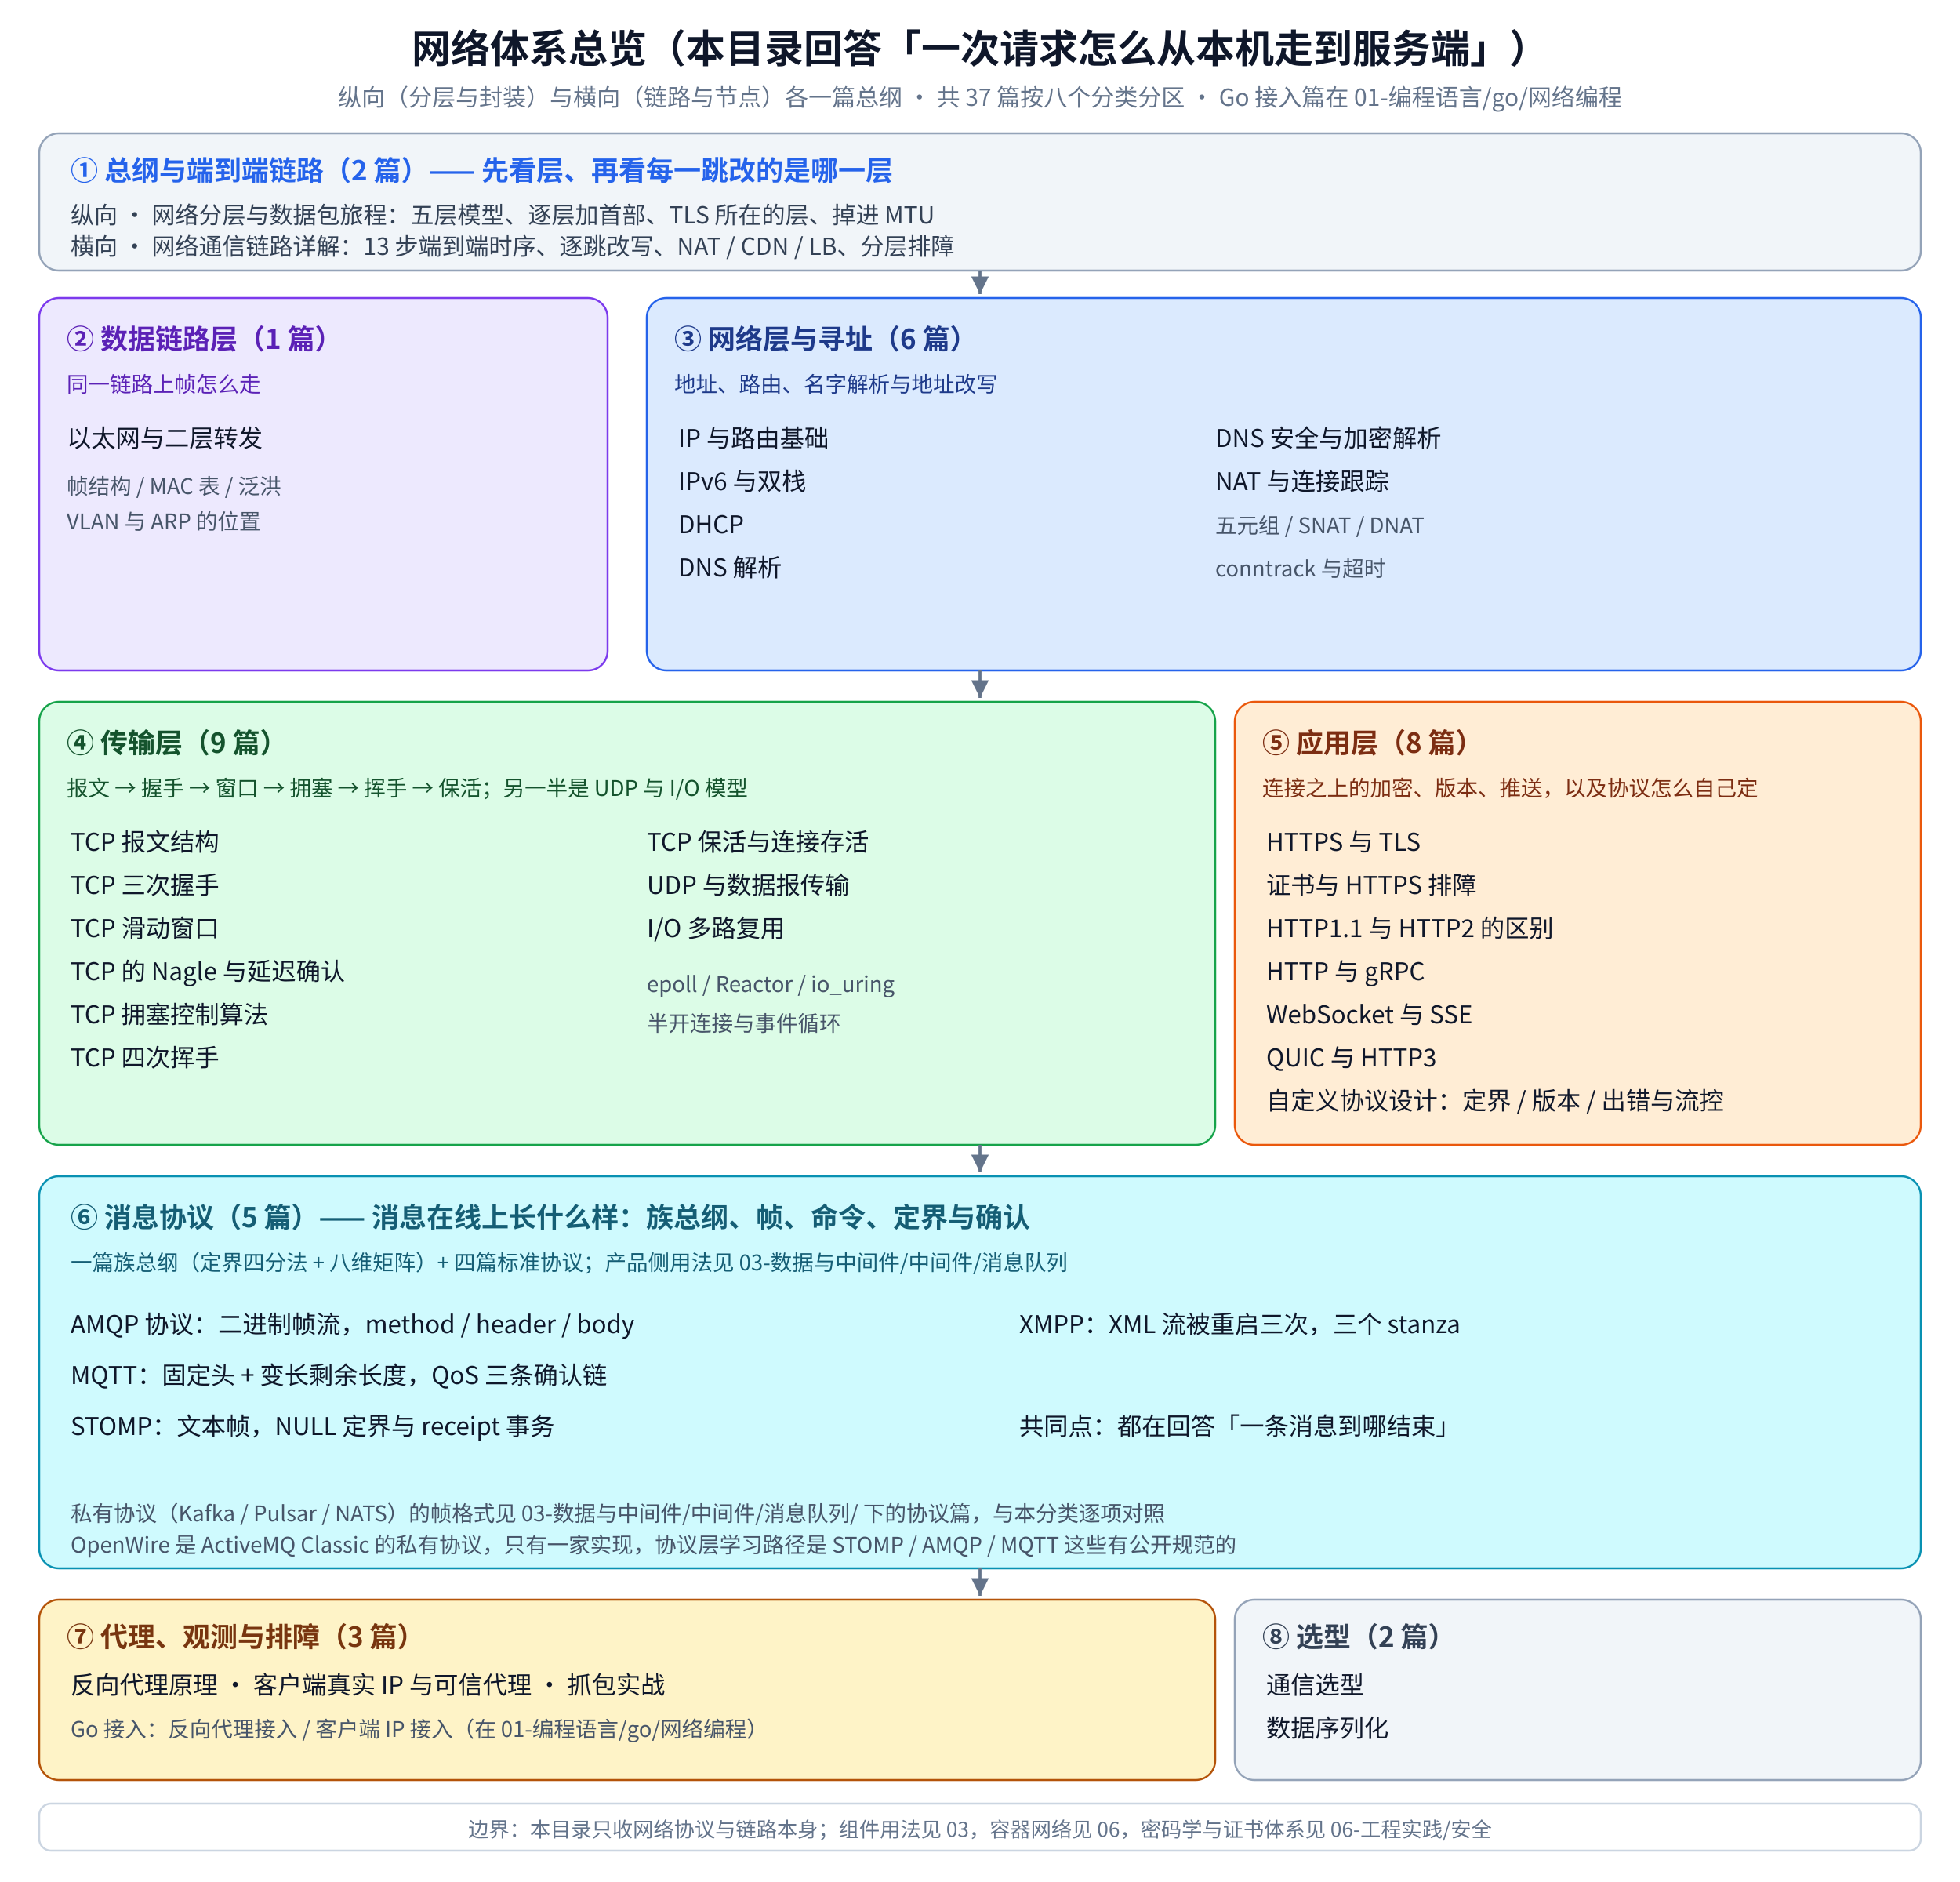
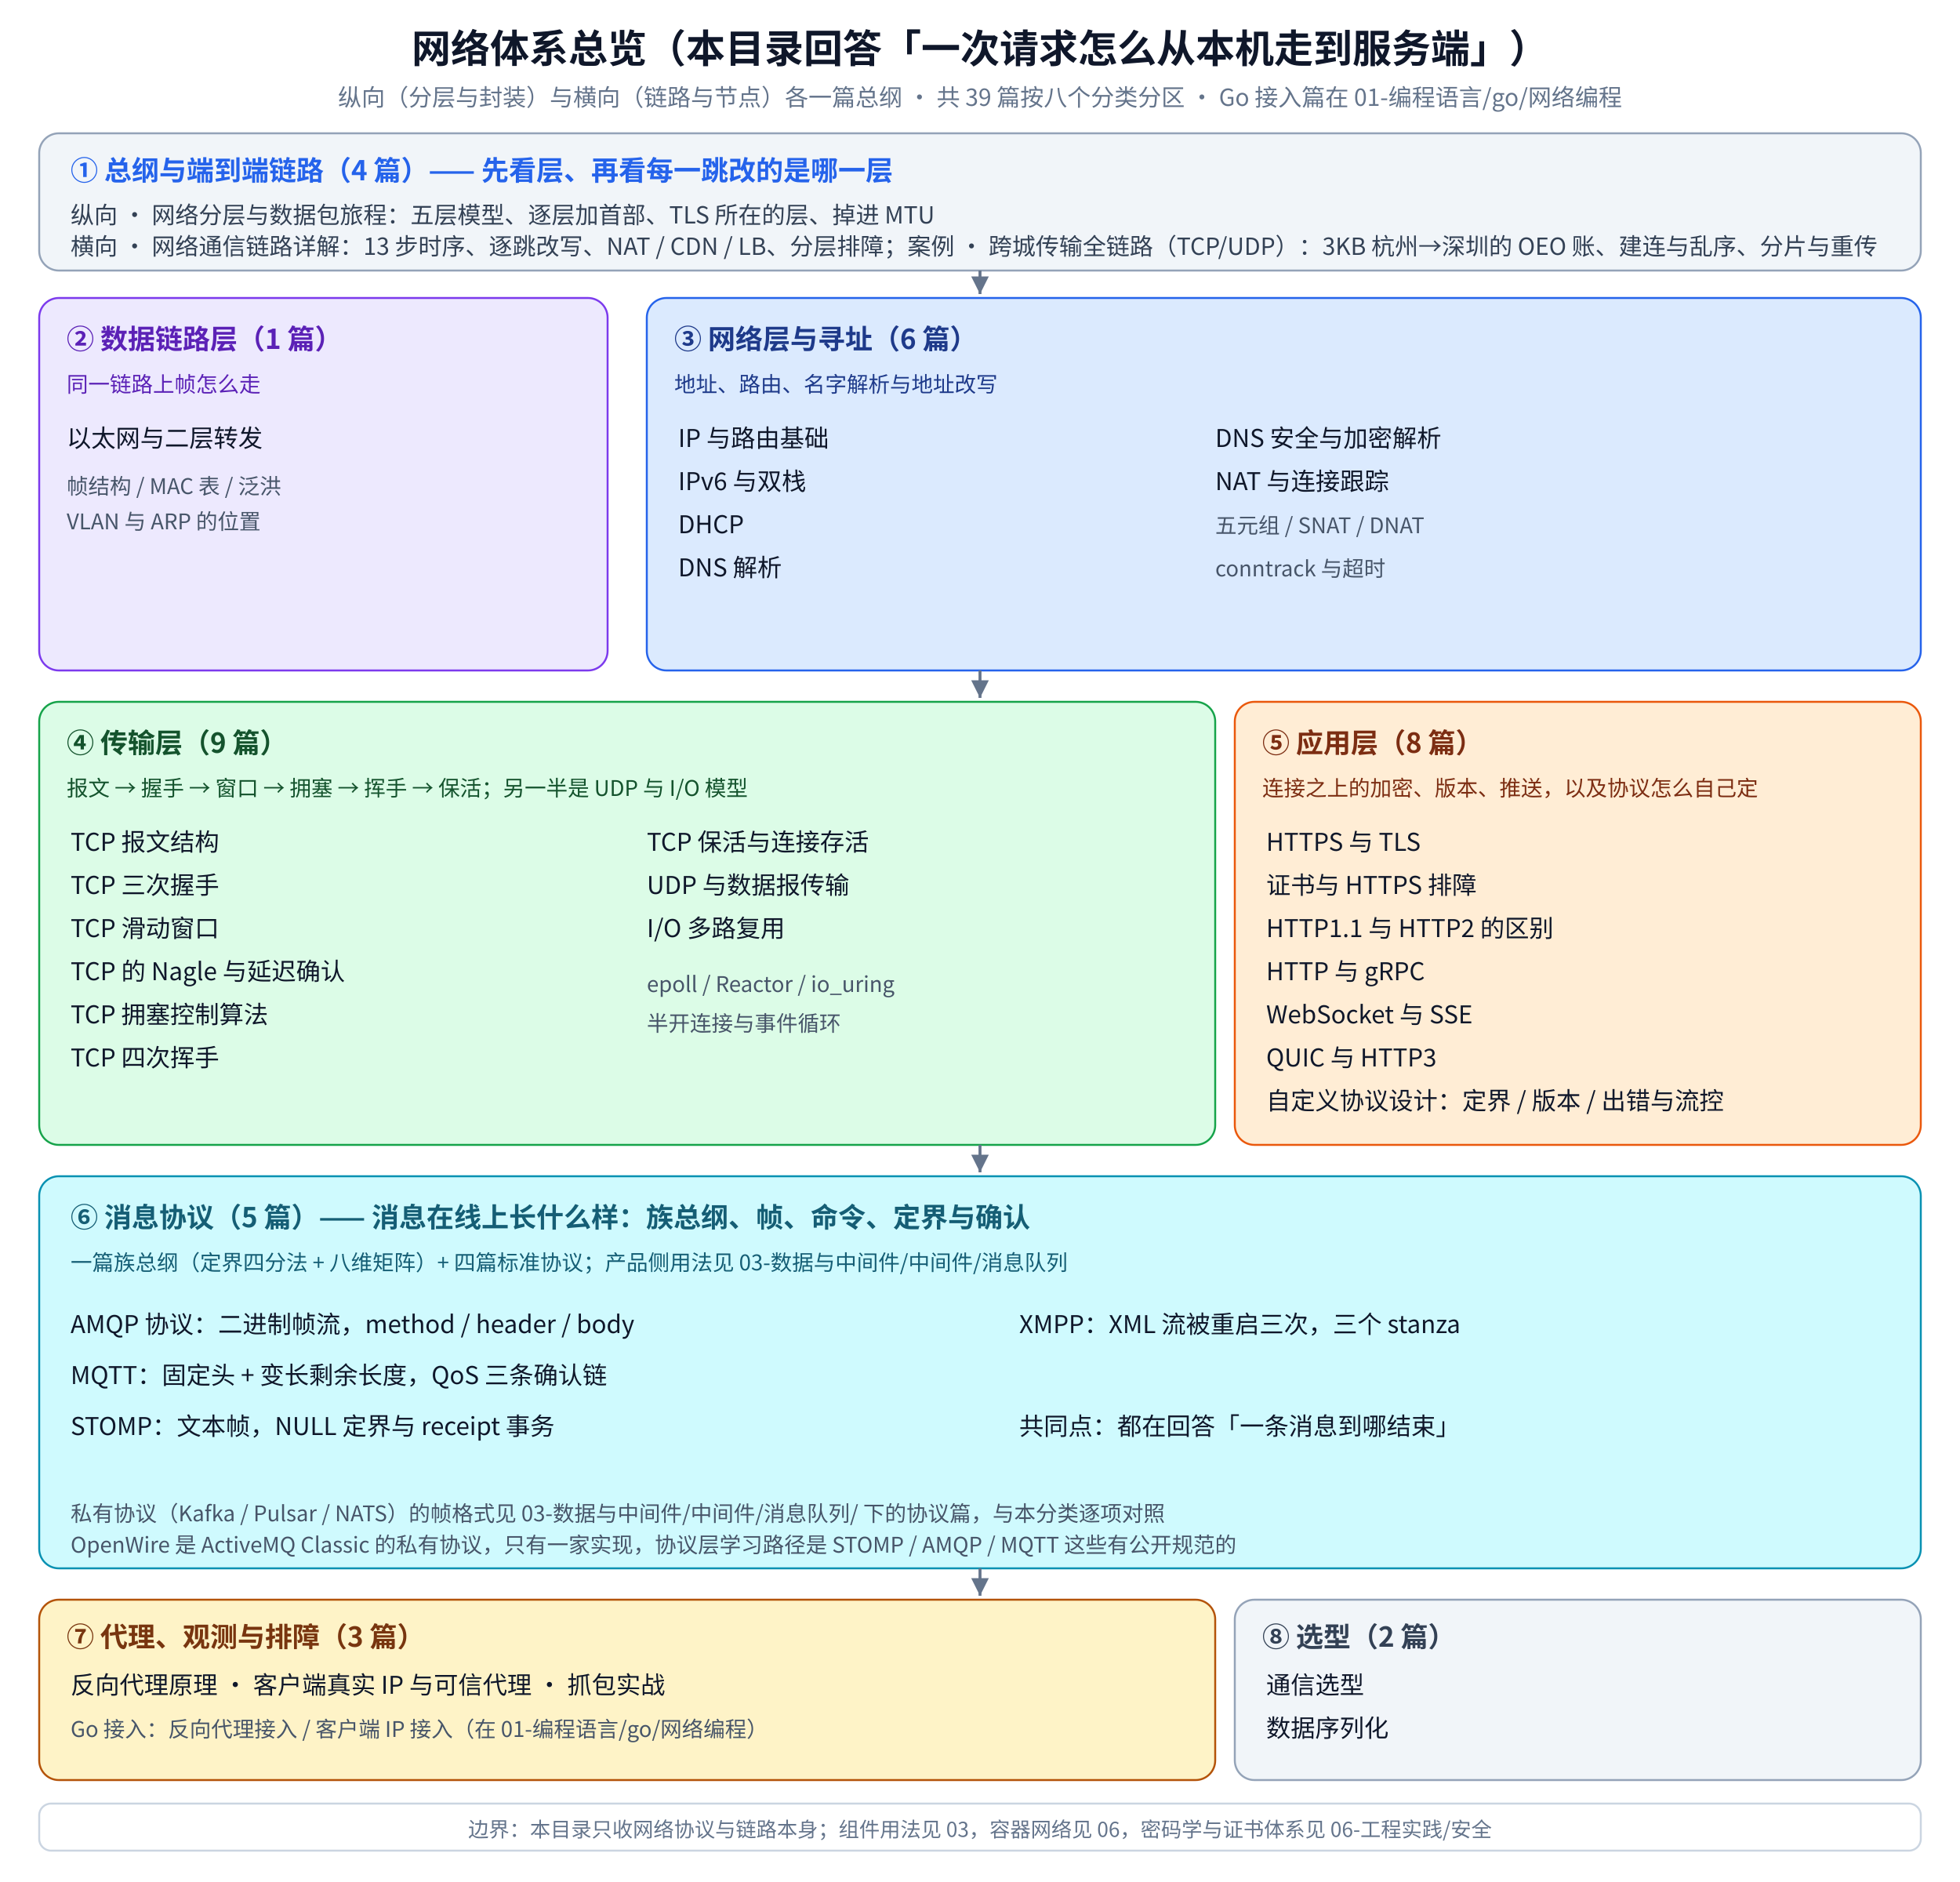
<svg xmlns="http://www.w3.org/2000/svg" viewBox="0 0 1000 960" width="1000" height="960" font-family="Microsoft YaHei, PingFang SC, Noto Sans CJK SC, sans-serif">
  <defs>
    <marker id="arw" markerWidth="8" markerHeight="8" refX="6" refY="3" orient="auto">
      <path d="M0,0 L6,3 L0,6 Z" fill="#64748b" />
    </marker>
  </defs>
  <rect width="1000" height="960" fill="#ffffff" />
  <text x="500" y="32" text-anchor="middle" font-size="20" font-weight="bold" fill="#0f172a">网络体系总览（本目录回答「一次请求怎么从本机走到服务端」）</text>
-   <text x="500" y="54" text-anchor="middle" font-size="12" fill="#64748b">纵向（分层与封装）与横向（链路与节点）各一篇总纲 · 共 37 篇按八个分类分区 · Go 接入篇在 01-编程语言/go/网络编程</text>
+   <text x="500" y="54" text-anchor="middle" font-size="12" fill="#64748b">纵向（分层与封装）与横向（链路与节点）各一篇总纲 · 共 39 篇按八个分类分区 · Go 接入篇在 01-编程语言/go/网络编程</text>
  <rect x="20" y="68" width="960" height="70" rx="10" fill="#f1f5f9" stroke="#94a3b8" />
-   <text x="36" y="92" font-size="14" font-weight="bold" fill="#2563eb">① 总纲与端到端链路（2 篇）—— 先看层、再看每一跳改的是哪一层</text>
+   <text x="36" y="92" font-size="14" font-weight="bold" fill="#2563eb">① 总纲与端到端链路（4 篇）—— 先看层、再看每一跳改的是哪一层</text>
  <text x="36" y="114" font-size="12" fill="#334155">纵向 · 网络分层与数据包旅程：五层模型、逐层加首部、TLS 所在的层、掉进 MTU</text>
-   <text x="36" y="130" font-size="12" fill="#334155">横向 · 网络通信链路详解：13 步端到端时序、逐跳改写、NAT / CDN / LB、分层排障</text>
+   <text x="36" y="130" font-size="12" fill="#334155">横向 · 网络通信链路详解：13 步时序、逐跳改写、NAT / CDN / LB、分层排障；案例 · 跨城传输全链路（TCP/UDP）：3KB 杭州→深圳的 OEO 账、建连与乱序、分片与重传</text>
  <line x1="500" y1="138" x2="500" y2="150" stroke="#64748b" stroke-width="1.5" marker-end="url(#arw)" />
  <rect x="20" y="152" width="290" height="190" rx="10" fill="#ede9fe" stroke="#7c3aed" />
  <text x="34" y="178" font-size="14" font-weight="bold" fill="#5b21b6">② 数据链路层（1 篇）</text>
  <text x="34" y="200" font-size="11" fill="#5b21b6">同一链路上帧怎么走</text>
  <text x="34" y="228" font-size="12.5" fill="#0f172a">以太网与二层转发</text>
  <text x="34" y="252" font-size="11" fill="#475569">帧结构 / MAC 表 / 泛洪</text>
  <text x="34" y="270" font-size="11" fill="#475569">VLAN 与 ARP 的位置</text>
  <rect x="330" y="152" width="650" height="190" rx="10" fill="#dbeafe" stroke="#2563eb" />
  <text x="344" y="178" font-size="14" font-weight="bold" fill="#1e3a8a">③ 网络层与寻址（6 篇）</text>
  <text x="344" y="200" font-size="11" fill="#1e3a8a">地址、路由、名字解析与地址改写</text>
  <text x="346" y="228" font-size="12.5" fill="#0f172a">IP 与路由基础</text>
  <text x="346" y="250" font-size="12.5" fill="#0f172a">IPv6 与双栈</text>
  <text x="346" y="272" font-size="12.5" fill="#0f172a">DHCP</text>
  <text x="346" y="294" font-size="12.5" fill="#0f172a">DNS 解析</text>
  <text x="620" y="228" font-size="12.5" fill="#0f172a">DNS 安全与加密解析</text>
  <text x="620" y="250" font-size="12.5" fill="#0f172a">NAT 与连接跟踪</text>
  <text x="620" y="272" font-size="11" fill="#475569">五元组 / SNAT / DNAT</text>
  <text x="620" y="294" font-size="11" fill="#475569">conntrack 与超时</text>
  <line x1="500" y1="342" x2="500" y2="356" stroke="#64748b" stroke-width="1.5" marker-end="url(#arw)" />
  <rect x="20" y="358" width="600" height="226" rx="10" fill="#dcfce7" stroke="#16a34a" />
  <text x="34" y="384" font-size="14" font-weight="bold" fill="#14532d">④ 传输层（9 篇）</text>
  <text x="34" y="406" font-size="11" fill="#14532d">报文 → 握手 → 窗口 → 拥塞 → 挥手 → 保活；另一半是 UDP 与 I/O 模型</text>
  <text x="36" y="434" font-size="12.5" fill="#0f172a">TCP 报文结构</text>
  <text x="36" y="456" font-size="12.5" fill="#0f172a">TCP 三次握手</text>
  <text x="36" y="478" font-size="12.5" fill="#0f172a">TCP 滑动窗口</text>
  <text x="36" y="500" font-size="12.5" fill="#0f172a">TCP 的 Nagle 与延迟确认</text>
  <text x="36" y="522" font-size="12.5" fill="#0f172a">TCP 拥塞控制算法</text>
  <text x="36" y="544" font-size="12.5" fill="#0f172a">TCP 四次挥手</text>
  <text x="330" y="434" font-size="12.5" fill="#0f172a">TCP 保活与连接存活</text>
  <text x="330" y="456" font-size="12.5" fill="#0f172a">UDP 与数据报传输</text>
  <text x="330" y="478" font-size="12.5" fill="#0f172a">I/O 多路复用</text>
  <text x="330" y="506" font-size="11" fill="#475569">epoll / Reactor / io_uring</text>
  <text x="330" y="526" font-size="11" fill="#475569">半开连接与事件循环</text>
  <rect x="630" y="358" width="350" height="226" rx="10" fill="#ffedd5" stroke="#ea580c" />
  <text x="644" y="384" font-size="14" font-weight="bold" fill="#7c2d12">⑤ 应用层（8 篇）</text>
  <text x="644" y="406" font-size="11" fill="#7c2d12">连接之上的加密、版本、推送，以及协议怎么自己定</text>
  <text x="646" y="434" font-size="12.5" fill="#0f172a">HTTPS 与 TLS</text>
  <text x="646" y="456" font-size="12.5" fill="#0f172a">证书与 HTTPS 排障</text>
  <text x="646" y="478" font-size="12.5" fill="#0f172a">HTTP1.1 与 HTTP2 的区别</text>
  <text x="646" y="500" font-size="12.5" fill="#0f172a">HTTP 与 gRPC</text>
  <text x="646" y="522" font-size="12.5" fill="#0f172a">WebSocket 与 SSE</text>
  <text x="646" y="544" font-size="12.5" fill="#0f172a">QUIC 与 HTTP3</text>
  <text x="646" y="566" font-size="12.5" fill="#0f172a">自定义协议设计：定界 / 版本 / 出错与流控</text>
  <line x1="500" y1="584" x2="500" y2="598" stroke="#64748b" stroke-width="1.5" marker-end="url(#arw)" />
  <rect x="20" y="600" width="960" height="200" rx="10" fill="#cffafe" stroke="#0891b2" />
  <text x="36" y="626" font-size="14" font-weight="bold" fill="#155e75">⑥ 消息协议（5 篇）—— 消息在线上长什么样：族总纲、帧、命令、定界与确认</text>
  <text x="36" y="648" font-size="11" fill="#155e75">一篇族总纲（定界四分法 + 八维矩阵）+ 四篇标准协议；产品侧用法见 03-数据与中间件/中间件/消息队列</text>
  <text x="36" y="680" font-size="12.5" fill="#0f172a">AMQP 协议：二进制帧流，method / header / body</text>
  <text x="36" y="706" font-size="12.5" fill="#0f172a">MQTT：固定头 + 变长剩余长度，QoS 三条确认链</text>
  <text x="36" y="732" font-size="12.5" fill="#0f172a">STOMP：文本帧，NULL 定界与 receipt 事务</text>
  <text x="520" y="680" font-size="12.5" fill="#0f172a">XMPP：XML 流被重启三次，三个 stanza</text>
  <text x="520" y="732" font-size="12.5" fill="#0f172a">共同点：都在回答「一条消息到哪结束」</text>
  <text x="36" y="776" font-size="11" fill="#475569">私有协议（Kafka / Pulsar / NATS）的帧格式见 03-数据与中间件/中间件/消息队列/ 下的协议篇，与本分类逐项对照</text>
  <text x="36" y="792" font-size="11" fill="#475569">OpenWire 是 ActiveMQ Classic 的私有协议，只有一家实现，协议层学习路径是 STOMP / AMQP / MQTT 这些有公开规范的</text>
  <line x1="500" y1="800" x2="500" y2="814" stroke="#64748b" stroke-width="1.5" marker-end="url(#arw)" />
  <rect x="20" y="816" width="600" height="92" rx="10" fill="#fef3c7" stroke="#b45309" />
  <text x="34" y="840" font-size="14" font-weight="bold" fill="#78350f">⑦ 代理、观测与排障（3 篇）</text>
  <text x="36" y="864" font-size="12.5" fill="#0f172a">反向代理原理 · 客户端真实 IP 与可信代理 · 抓包实战</text>
  <text x="36" y="886" font-size="11" fill="#475569">Go 接入：反向代理接入 / 客户端 IP 接入（在 01-编程语言/go/网络编程）</text>
  <rect x="630" y="816" width="350" height="92" rx="10" fill="#f1f5f9" stroke="#94a3b8" />
  <text x="644" y="840" font-size="14" font-weight="bold" fill="#334155">⑧ 选型（2 篇）</text>
  <text x="646" y="864" font-size="12.5" fill="#0f172a">通信选型</text>
  <text x="646" y="886" font-size="12.5" fill="#0f172a">数据序列化</text>
  <rect x="20" y="920" width="960" height="24" rx="6" fill="#ffffff" stroke="#cbd5e1" />
  <text x="500" y="937" text-anchor="middle" font-size="10.5" fill="#64748b">边界：本目录只收网络协议与链路本身；组件用法见 03，容器网络见 06，密码学与证书体系见 06-工程实践/安全</text>
</svg>
